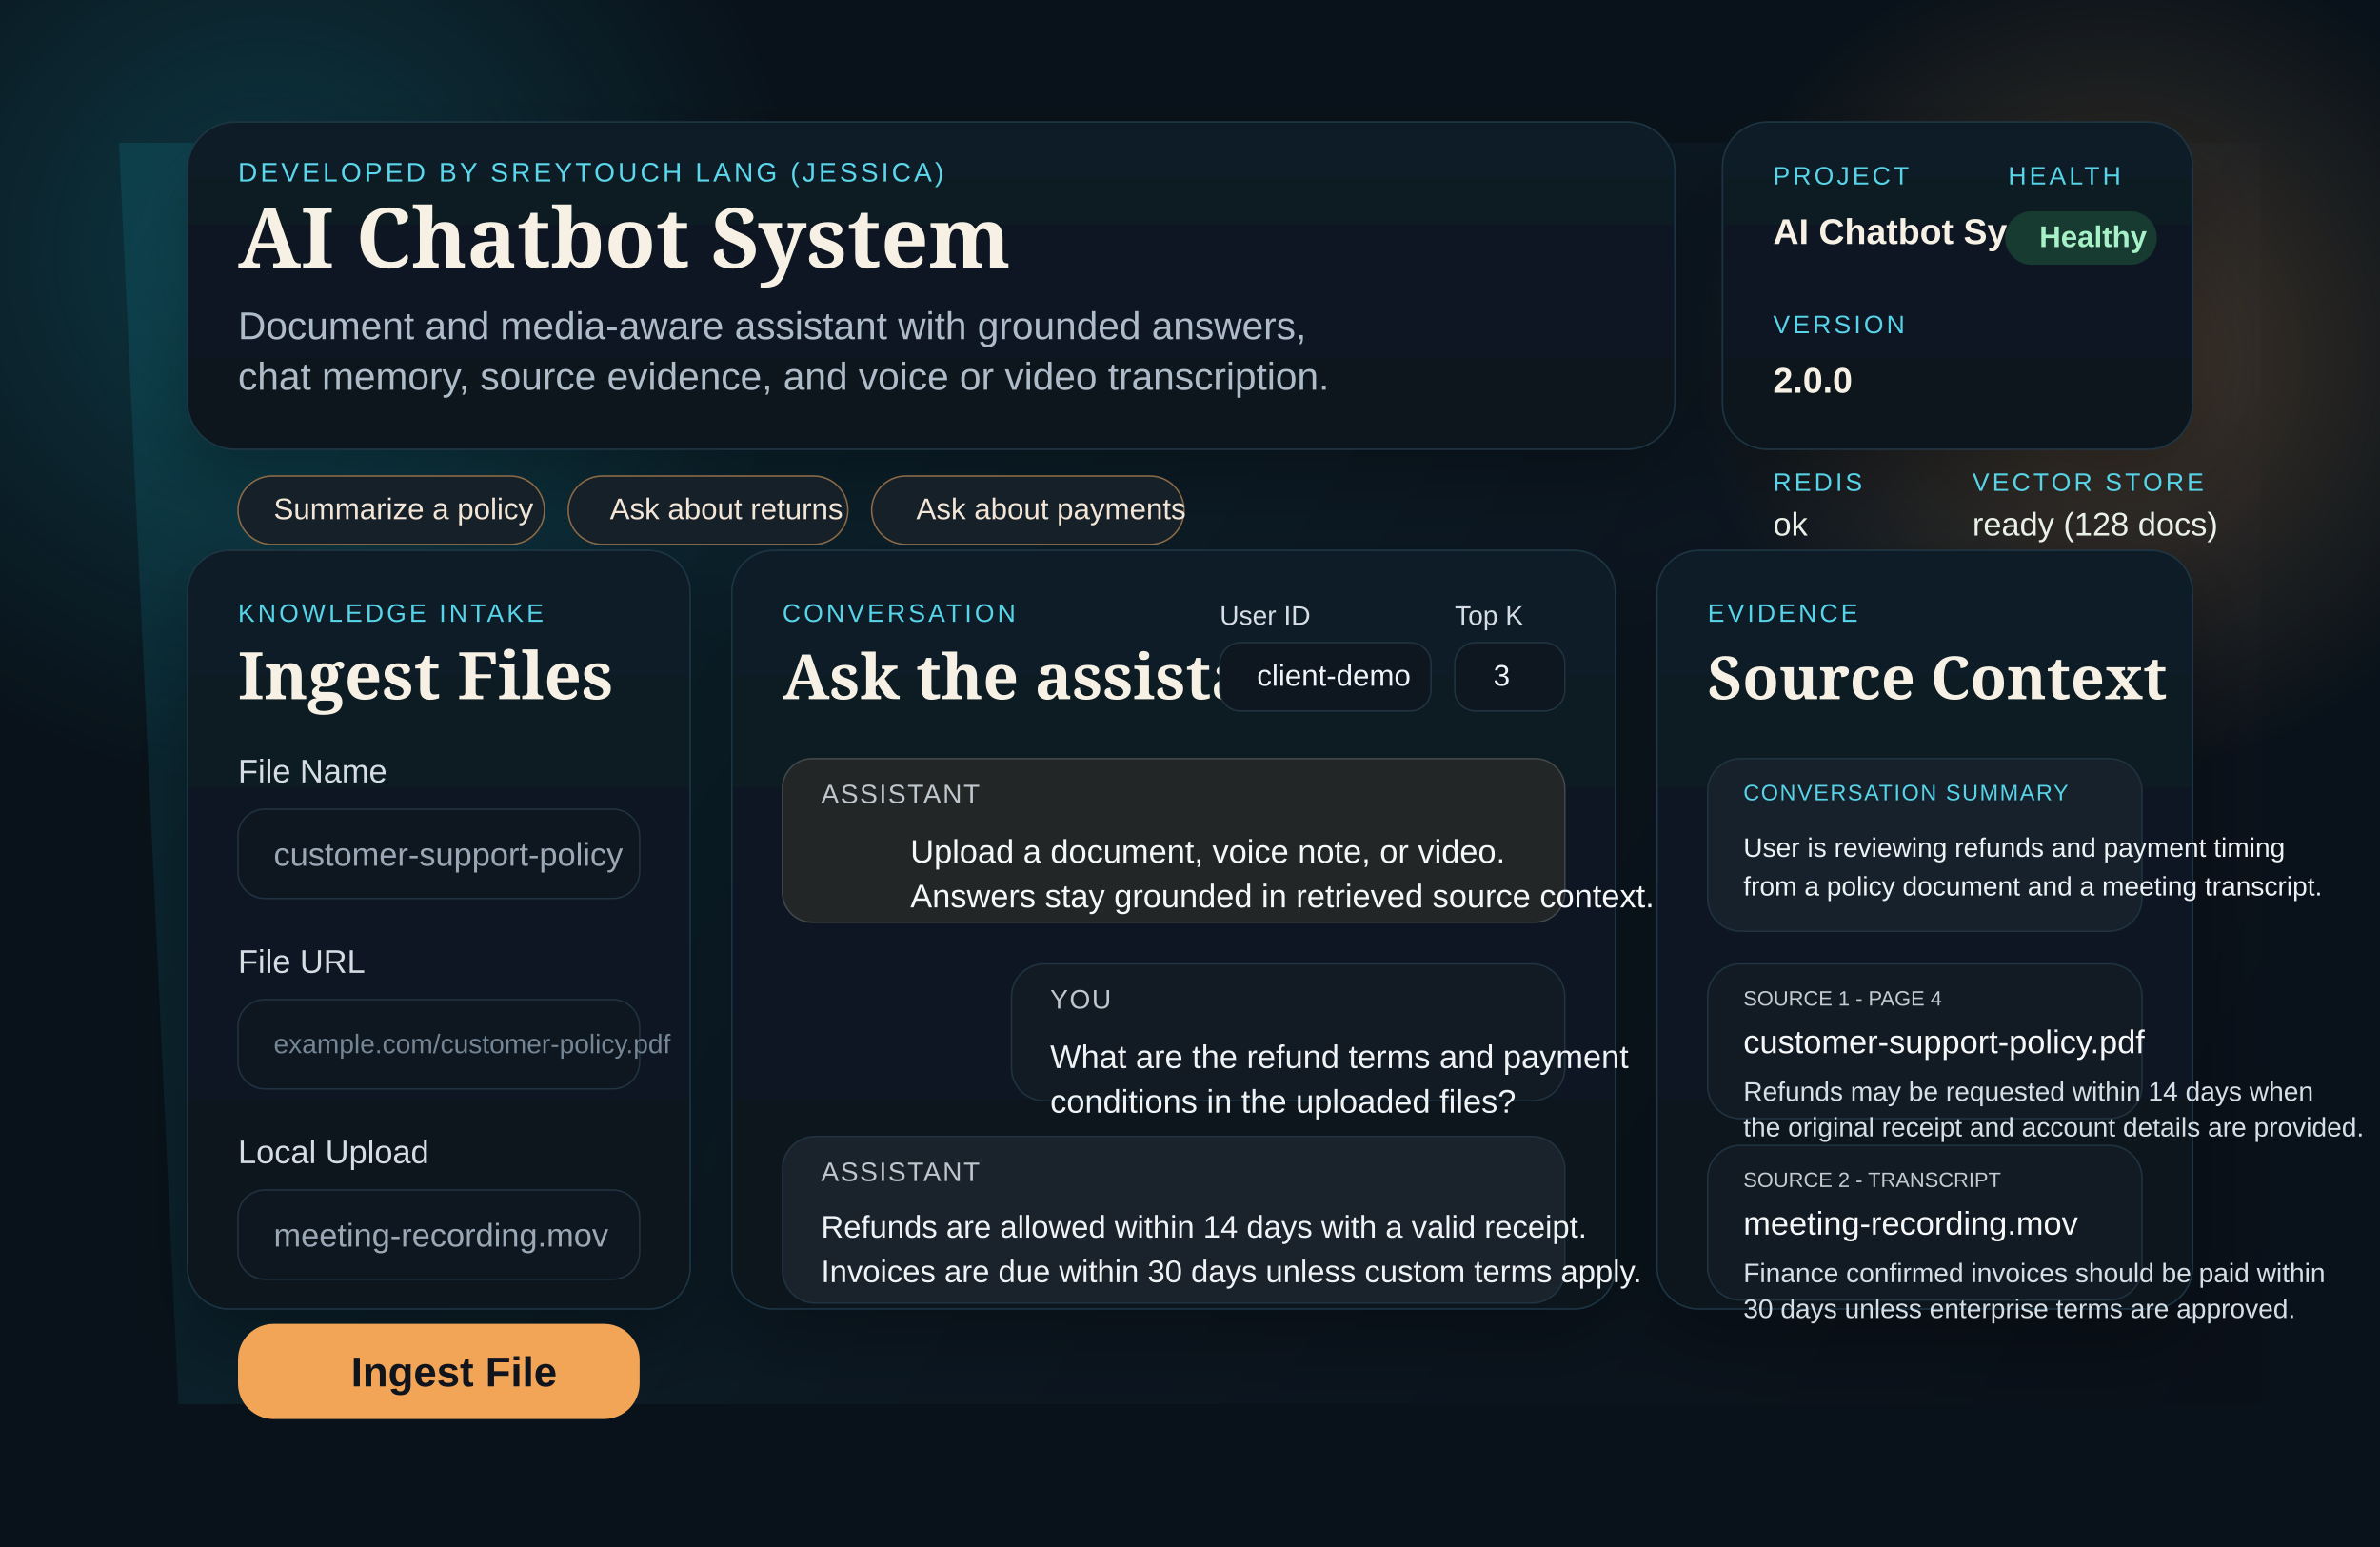
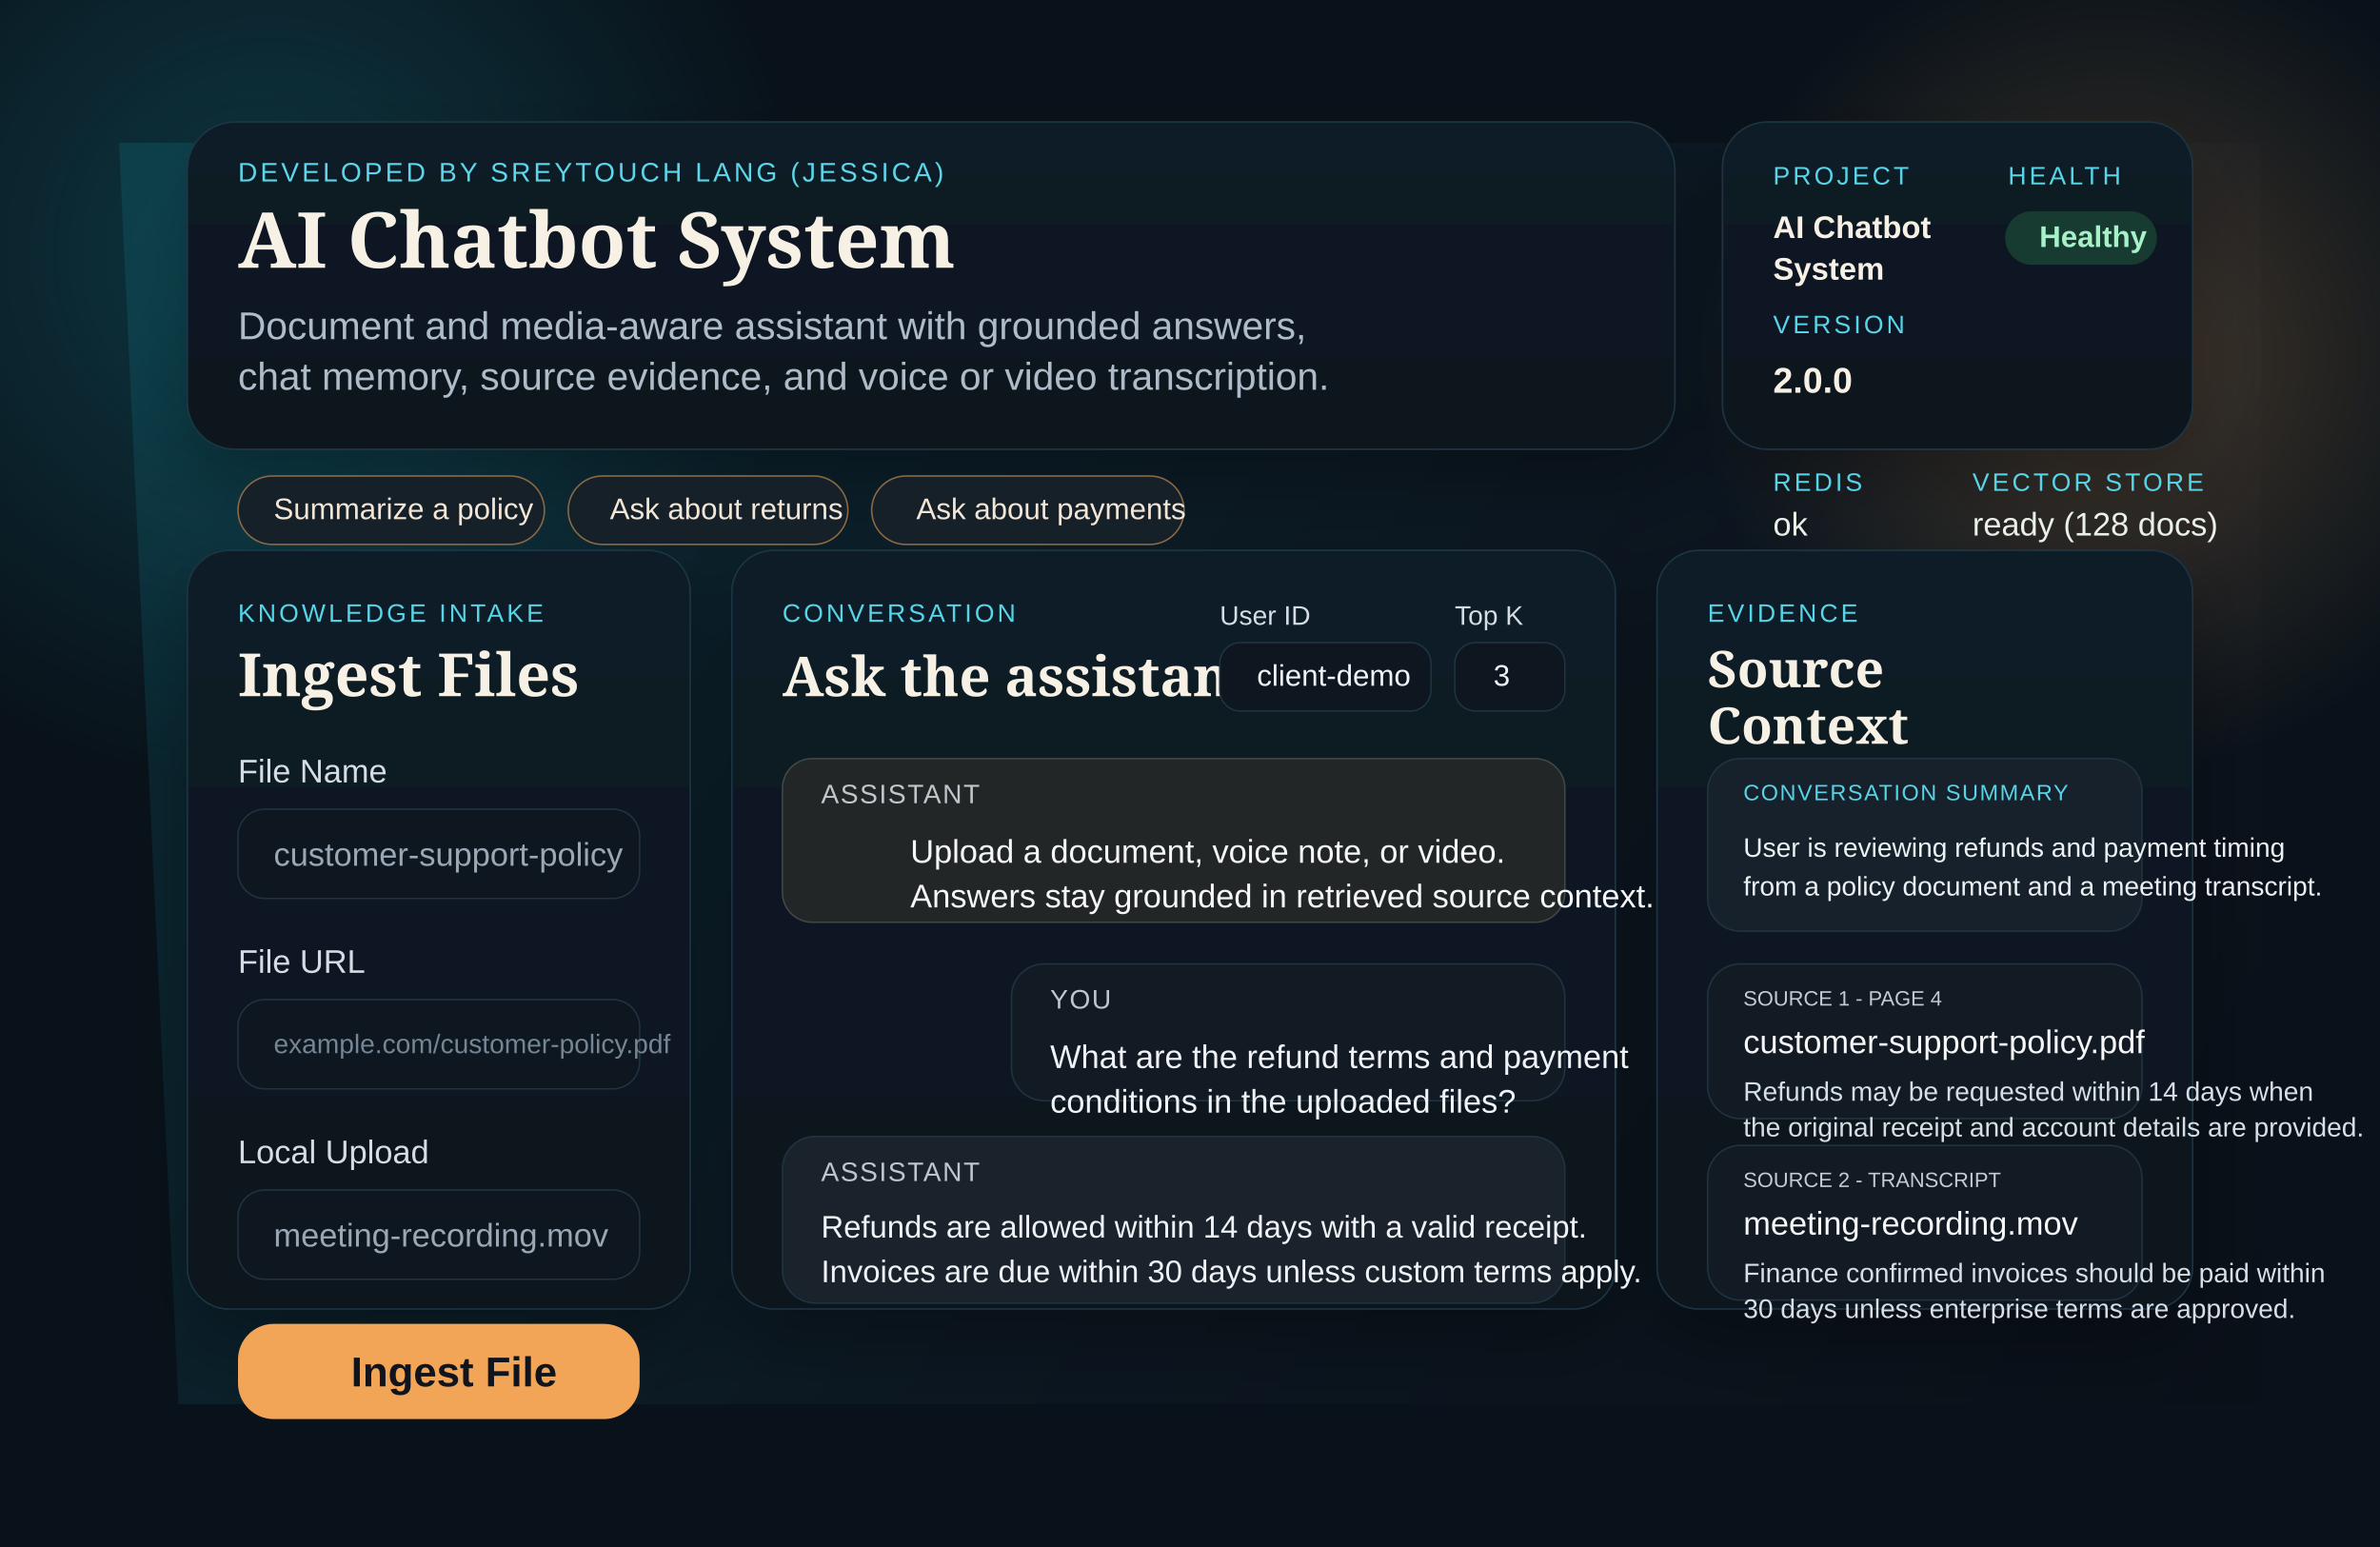
<svg xmlns="http://www.w3.org/2000/svg" width="1600" height="1040" viewBox="0 0 1600 1040" fill="none">
  <defs>
    <linearGradient id="bg" x1="120" y1="80" x2="1490" y2="980" gradientUnits="userSpaceOnUse">
      <stop stop-color="#0A2A34" />
      <stop offset="0.55" stop-color="#0C1721" />
      <stop offset="1" stop-color="#0A1018" />
    </linearGradient>
    <linearGradient id="panel" x1="0" y1="0" x2="0" y2="1">
      <stop stop-color="#111C26" />
      <stop offset="1" stop-color="#0B141D" />
    </linearGradient>
    <radialGradient id="glowLeft" cx="0" cy="0" r="1" gradientUnits="userSpaceOnUse" gradientTransform="translate(180 170) rotate(90) scale(360 360)">
      <stop stop-color="#1A97A8" stop-opacity="0.28" />
      <stop offset="1" stop-color="#1A97A8" stop-opacity="0" />
    </radialGradient>
    <radialGradient id="glowRight" cx="0" cy="0" r="1" gradientUnits="userSpaceOnUse" gradientTransform="translate(1420 240) rotate(90) scale(280 280)">
      <stop stop-color="#F6A75A" stop-opacity="0.24" />
      <stop offset="1" stop-color="#F6A75A" stop-opacity="0" />
    </radialGradient>
    <filter id="shadow" x="80" y="40" width="1440" height="950" filterUnits="userSpaceOnUse" color-interpolation-filters="sRGB">
      <feDropShadow dx="0" dy="24" stdDeviation="24" flood-color="#000000" flood-opacity="0.28" />
    </filter>
  </defs>
  <rect width="1600" height="1040" fill="#09121A" />
  <path d="M80 96H1520V944H120L80 96Z" fill="url(#bg)" />
  <circle cx="180" cy="170" r="360" fill="url(#glowLeft)" />
  <circle cx="1420" cy="240" r="280" fill="url(#glowRight)" />
  <g filter="url(#shadow)">
    <rect x="126" y="82" width="1000" height="220" rx="32" fill="url(#panel)" stroke="#1F3644" />
    <rect x="1158" y="82" width="316" height="220" rx="30" fill="url(#panel)" stroke="#1F3644" />
    <rect x="126" y="370" width="338" height="510" rx="28" fill="url(#panel)" stroke="#1F3644" />
    <rect x="492" y="370" width="594" height="510" rx="28" fill="url(#panel)" stroke="#1F3644" />
    <rect x="1114" y="370" width="360" height="510" rx="28" fill="url(#panel)" stroke="#1F3644" />
  </g>
  <text x="160" y="122" fill="#5BD6EA" font-size="18" font-family="Arial, sans-serif" letter-spacing="2">DEVELOPED BY SREYTOUCH LANG (JESSICA)</text>
-   <text x="160" y="180" fill="#F7F0E4" font-size="56" font-weight="700" font-family="Georgia, serif">AI Chatbot System</text>
+   <text x="160" y="180" fill="#F7F0E4" font-size="52" font-weight="700" font-family="Georgia, serif">AI Chatbot System</text>
  <text x="160" y="228" fill="#AEBBC8" font-size="26" font-family="Arial, sans-serif">Document and media-aware assistant with grounded answers,</text>
  <text x="160" y="262" fill="#AEBBC8" font-size="26" font-family="Arial, sans-serif">chat memory, source evidence, and voice or video transcription.</text>
  <rect x="160" y="320" width="206" height="46" rx="23" fill="#152029" stroke="#8C6A45" />
  <rect x="382" y="320" width="188" height="46" rx="23" fill="#152029" stroke="#8C6A45" />
  <rect x="586" y="320" width="210" height="46" rx="23" fill="#152029" stroke="#8C6A45" />
  <text x="184" y="349" fill="#F3E6D6" font-size="20" font-family="Arial, sans-serif">Summarize a policy</text>
  <text x="410" y="349" fill="#F3E6D6" font-size="20" font-family="Arial, sans-serif">Ask about returns</text>
  <text x="616" y="349" fill="#F3E6D6" font-size="20" font-family="Arial, sans-serif">Ask about payments</text>
  <text x="1192" y="124" fill="#57D4E8" font-size="17" font-family="Arial, sans-serif" letter-spacing="2">PROJECT</text>
-   <text x="1192" y="164" fill="#F7F0E4" font-size="24" font-weight="700" font-family="Arial, sans-serif">AI Chatbot System</text>
+   <text x="1192" y="160" fill="#F7F0E4" font-size="21" font-weight="700" font-family="Arial, sans-serif">AI Chatbot</text>
+   <text x="1192" y="188" fill="#F7F0E4" font-size="21" font-weight="700" font-family="Arial, sans-serif">System</text>
  <text x="1192" y="224" fill="#57D4E8" font-size="17" font-family="Arial, sans-serif" letter-spacing="2">VERSION</text>
  <text x="1192" y="264" fill="#F7F0E4" font-size="24" font-weight="700" font-family="Arial, sans-serif">2.0.0</text>
  <text x="1350" y="124" fill="#57D4E8" font-size="17" font-family="Arial, sans-serif" letter-spacing="2">HEALTH</text>
  <rect x="1348" y="142" width="102" height="36" rx="18" fill="#173A31" />
  <text x="1371" y="166" fill="#A7F1C8" font-size="20" font-weight="700" font-family="Arial, sans-serif">Healthy</text>
  <text x="1192" y="330" fill="#57D4E8" font-size="17" font-family="Arial, sans-serif" letter-spacing="2">REDIS</text>
  <text x="1192" y="360" fill="#E9F0E8" font-size="22" font-family="Arial, sans-serif">ok</text>
  <text x="1326" y="330" fill="#57D4E8" font-size="17" font-family="Arial, sans-serif" letter-spacing="2">VECTOR STORE</text>
  <text x="1326" y="360" fill="#E9F0E8" font-size="22" font-family="Arial, sans-serif">ready (128 docs)</text>
  <text x="160" y="418" fill="#57D4E8" font-size="17" font-family="Arial, sans-serif" letter-spacing="2">KNOWLEDGE INTAKE</text>
-   <text x="160" y="470" fill="#F7F0E4" font-size="44" font-family="Georgia, serif" font-weight="700">Ingest Files</text>
+   <text x="160" y="468" fill="#F7F0E4" font-size="40" font-family="Georgia, serif" font-weight="700">Ingest Files</text>
  <text x="160" y="526" fill="#D5DCE4" font-size="22" font-family="Arial, sans-serif">File Name</text>
  <rect x="160" y="544" width="270" height="60" rx="18" fill="#0E1620" stroke="#203341" />
  <text x="184" y="582" fill="#9AA7B4" font-size="22" font-family="Arial, sans-serif">customer-support-policy</text>
  <text x="160" y="654" fill="#D5DCE4" font-size="22" font-family="Arial, sans-serif">File URL</text>
  <rect x="160" y="672" width="270" height="60" rx="18" fill="#0E1620" stroke="#203341" />
  <text x="184" y="708" fill="#748594" font-size="18" font-family="Arial, sans-serif">example.com/customer-policy.pdf</text>
  <text x="160" y="782" fill="#D5DCE4" font-size="22" font-family="Arial, sans-serif">Local Upload</text>
  <rect x="160" y="800" width="270" height="60" rx="18" fill="#0E1620" stroke="#203341" />
  <text x="184" y="838" fill="#9AA7B4" font-size="22" font-family="Arial, sans-serif">meeting-recording.mov</text>
  <rect x="160" y="890" width="270" height="64" rx="24" fill="#F2A556" />
  <text x="236" y="932" fill="#10141D" font-size="28" font-family="Arial, sans-serif" font-weight="700">Ingest File</text>
  <text x="526" y="418" fill="#57D4E8" font-size="17" font-family="Arial, sans-serif" letter-spacing="2">CONVERSATION</text>
-   <text x="526" y="470" fill="#F7F0E4" font-size="42" font-family="Georgia, serif" font-weight="700">Ask the assistant</text>
+   <text x="526" y="468" fill="#F7F0E4" font-size="37" font-family="Georgia, serif" font-weight="700">Ask the assistant</text>
  <text x="820" y="420" fill="#D5DCE4" font-size="18" font-family="Arial, sans-serif">User ID</text>
  <rect x="820" y="432" width="142" height="46" rx="14" fill="#0E1620" stroke="#203341" />
  <text x="845" y="461" fill="#EFF4F8" font-size="20" font-family="Arial, sans-serif">client-demo</text>
  <text x="978" y="420" fill="#D5DCE4" font-size="18" font-family="Arial, sans-serif">Top K</text>
  <rect x="978" y="432" width="74" height="46" rx="14" fill="#0E1620" stroke="#203341" />
  <text x="1004" y="461" fill="#EFF4F8" font-size="20" font-family="Arial, sans-serif">3</text>
  <rect x="526" y="510" width="526" height="110" rx="20" fill="#232627" stroke="#424748" />
  <text x="552" y="540" fill="#BFC6CC" font-size="18" font-family="Arial, sans-serif" letter-spacing="1">ASSISTANT</text>
  <text x="612" y="580" fill="#F6F7F8" font-size="22" font-family="Arial, sans-serif">Upload a document, voice note, or video.</text>
  <text x="612" y="610" fill="#F6F7F8" font-size="22" font-family="Arial, sans-serif">Answers stay grounded in retrieved source context.</text>
  <rect x="680" y="648" width="372" height="92" rx="22" fill="#121B24" stroke="#203341" />
  <text x="706" y="678" fill="#BFC6CC" font-size="18" font-family="Arial, sans-serif" letter-spacing="1">YOU</text>
  <text x="706" y="718" fill="#EFF3F6" font-size="22" font-family="Arial, sans-serif">What are the refund terms and payment</text>
  <text x="706" y="748" fill="#EFF3F6" font-size="22" font-family="Arial, sans-serif">conditions in the uploaded files?</text>
  <rect x="526" y="764" width="526" height="112" rx="22" fill="#1A232C" stroke="#203341" />
  <text x="552" y="794" fill="#BFC6CC" font-size="18" font-family="Arial, sans-serif" letter-spacing="1">ASSISTANT</text>
  <text x="552" y="832" fill="#EFF3F6" font-size="21" font-family="Arial, sans-serif">Refunds are allowed within 14 days with a valid receipt.</text>
  <text x="552" y="862" fill="#EFF3F6" font-size="21" font-family="Arial, sans-serif">Invoices are due within 30 days unless custom terms apply.</text>
  <text x="1148" y="418" fill="#57D4E8" font-size="17" font-family="Arial, sans-serif" letter-spacing="2">EVIDENCE</text>
-   <text x="1148" y="470" fill="#F7F0E4" font-size="40" font-family="Georgia, serif" font-weight="700">Source Context</text>
+   <text x="1148" y="462" fill="#F7F0E4" font-size="34" font-family="Georgia, serif" font-weight="700">Source</text>
+   <text x="1148" y="500" fill="#F7F0E4" font-size="34" font-family="Georgia, serif" font-weight="700">Context</text>
  <rect x="1148" y="510" width="292" height="116" rx="22" fill="#16212B" stroke="#203341" />
  <text x="1172" y="538" fill="#57D4E8" font-size="15" font-family="Arial, sans-serif" letter-spacing="1">CONVERSATION SUMMARY</text>
  <text x="1172" y="576" fill="#ECF1F4" font-size="18" font-family="Arial, sans-serif">User is reviewing refunds and payment timing</text>
  <text x="1172" y="602" fill="#ECF1F4" font-size="18" font-family="Arial, sans-serif">from a policy document and a meeting transcript.</text>
  <rect x="1148" y="648" width="292" height="104" rx="22" fill="#121B24" stroke="#203341" />
  <text x="1172" y="676" fill="#C4CCD2" font-size="14" font-family="Arial, sans-serif">SOURCE 1  -  PAGE 4</text>
  <text x="1172" y="708" fill="#F6F7F8" font-size="22" font-family="Arial, sans-serif">customer-support-policy.pdf</text>
  <text x="1172" y="740" fill="#D7DFE6" font-size="18" font-family="Arial, sans-serif">Refunds may be requested within 14 days when</text>
  <text x="1172" y="764" fill="#D7DFE6" font-size="18" font-family="Arial, sans-serif">the original receipt and account details are provided.</text>
  <rect x="1148" y="770" width="292" height="104" rx="22" fill="#121B24" stroke="#203341" />
  <text x="1172" y="798" fill="#C4CCD2" font-size="14" font-family="Arial, sans-serif">SOURCE 2  -  TRANSCRIPT</text>
  <text x="1172" y="830" fill="#F6F7F8" font-size="22" font-family="Arial, sans-serif">meeting-recording.mov</text>
  <text x="1172" y="862" fill="#D7DFE6" font-size="18" font-family="Arial, sans-serif">Finance confirmed invoices should be paid within</text>
  <text x="1172" y="886" fill="#D7DFE6" font-size="18" font-family="Arial, sans-serif">30 days unless enterprise terms are approved.</text>
</svg>
